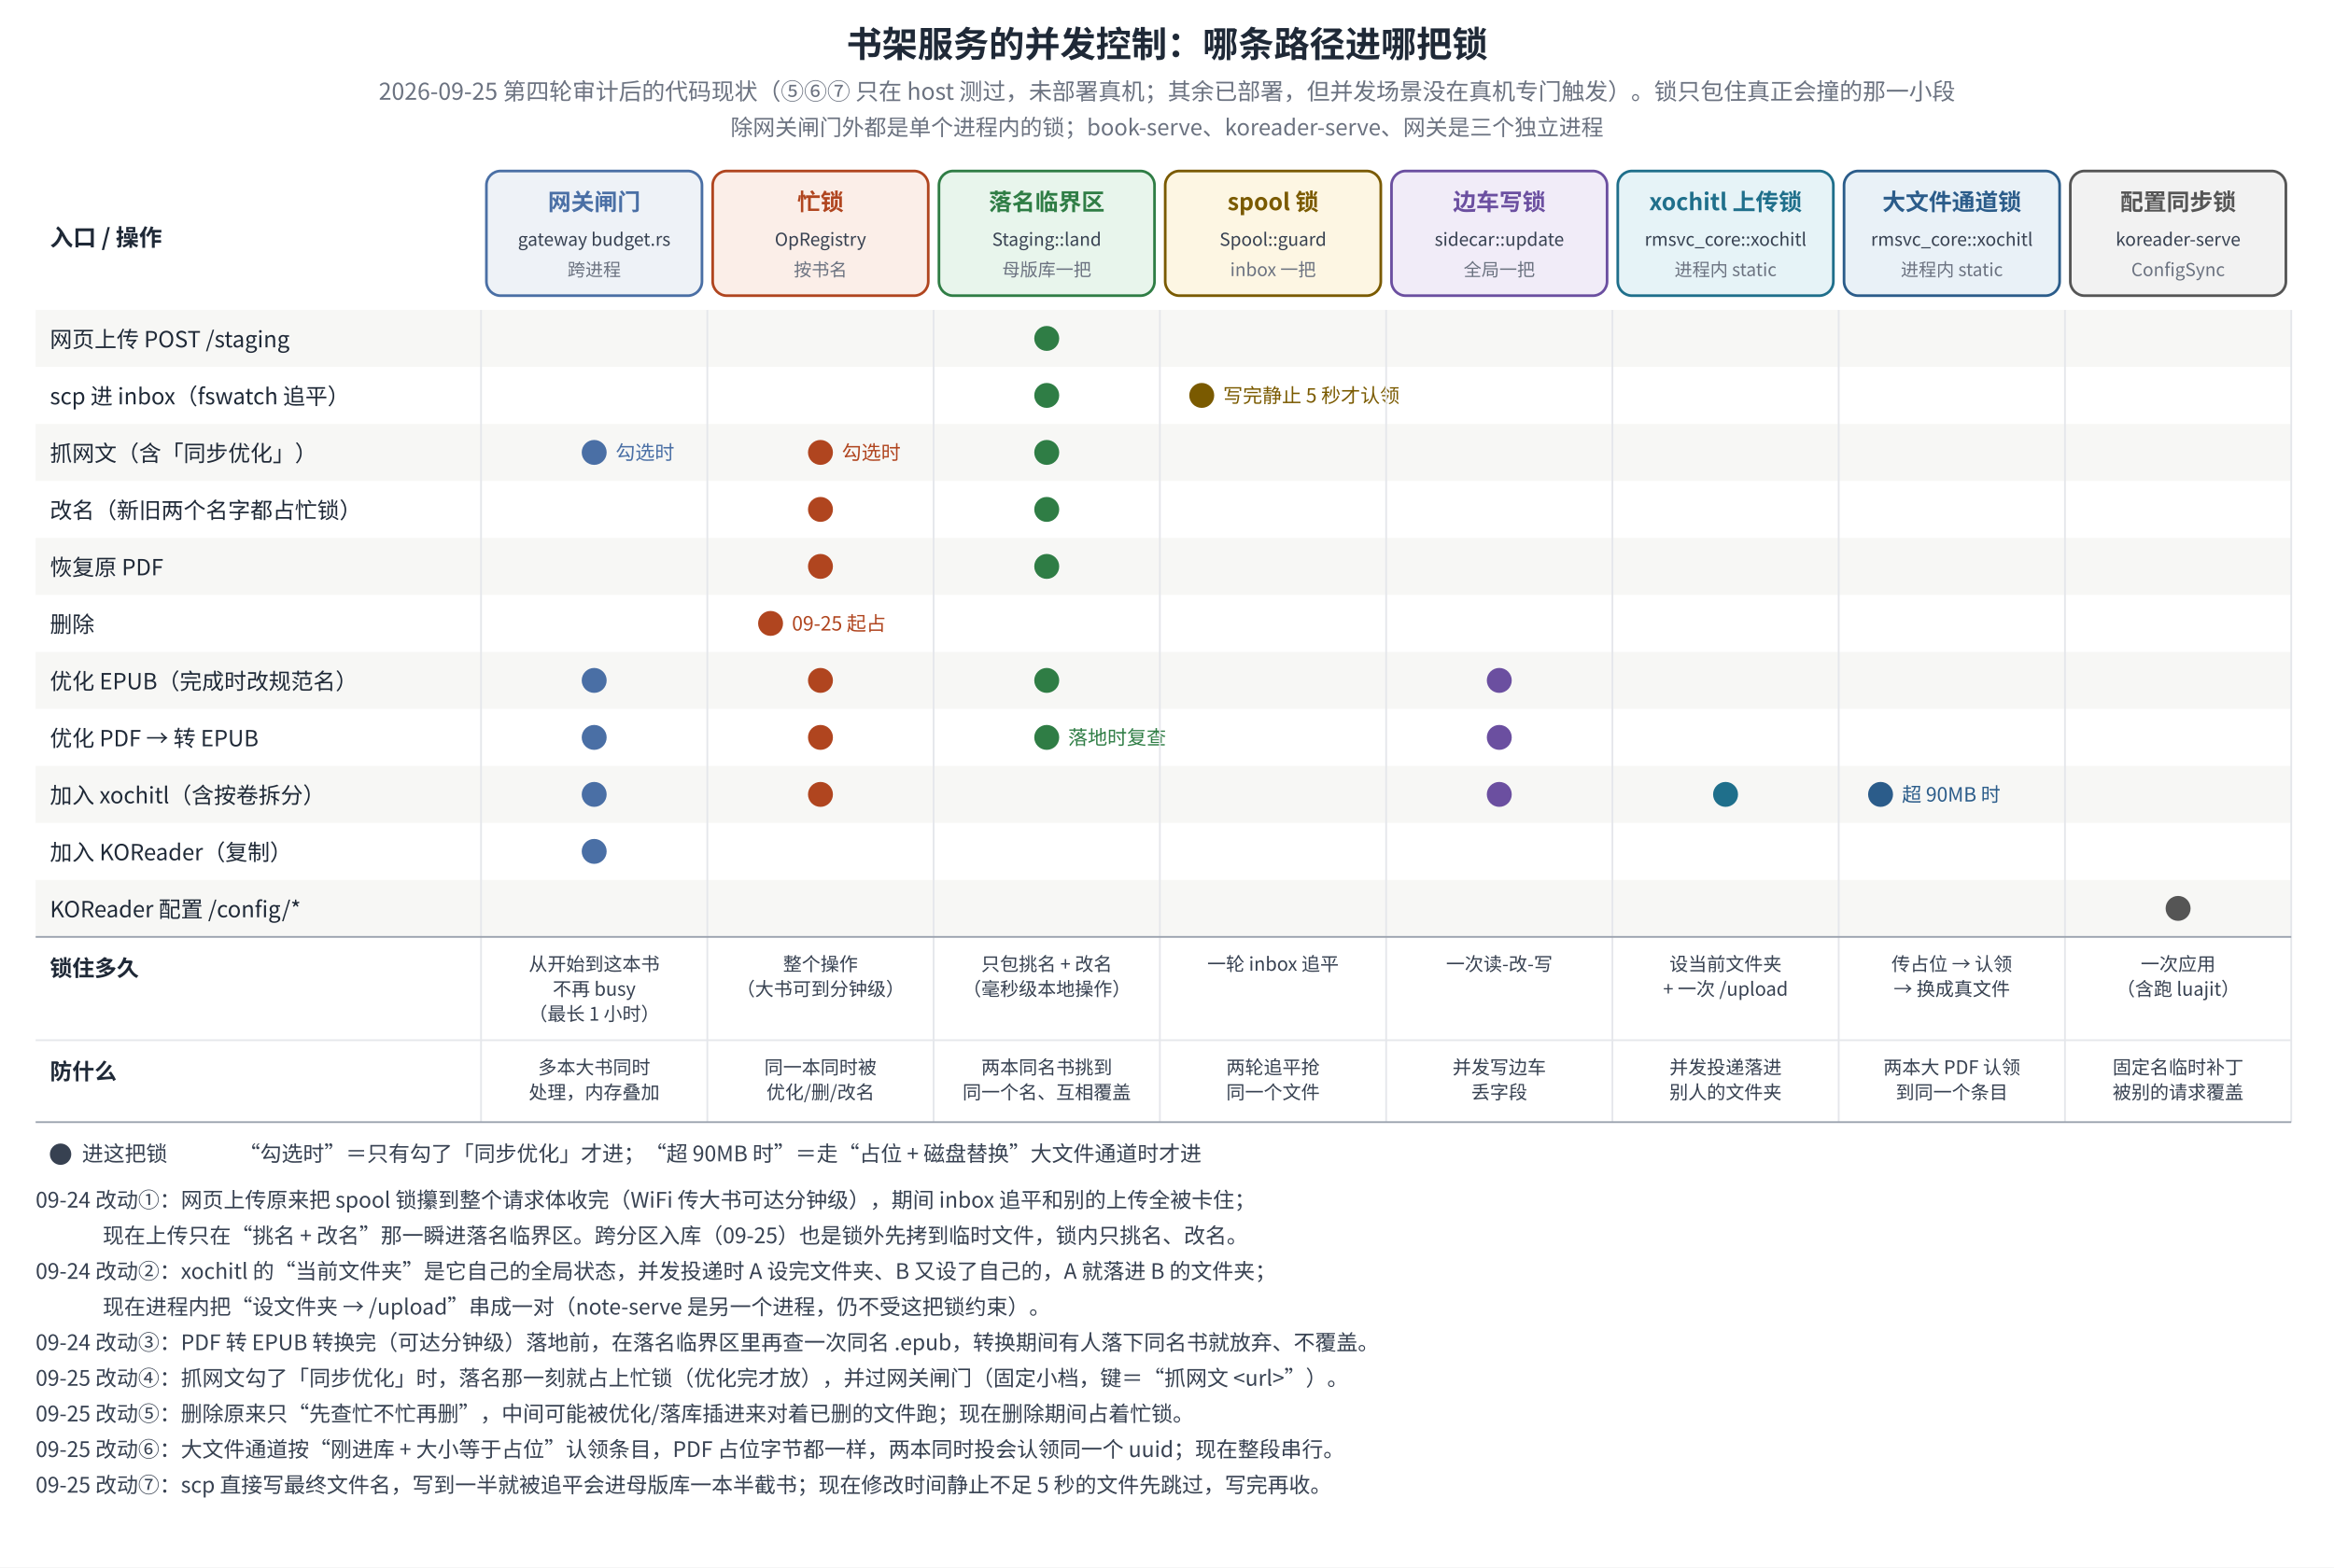
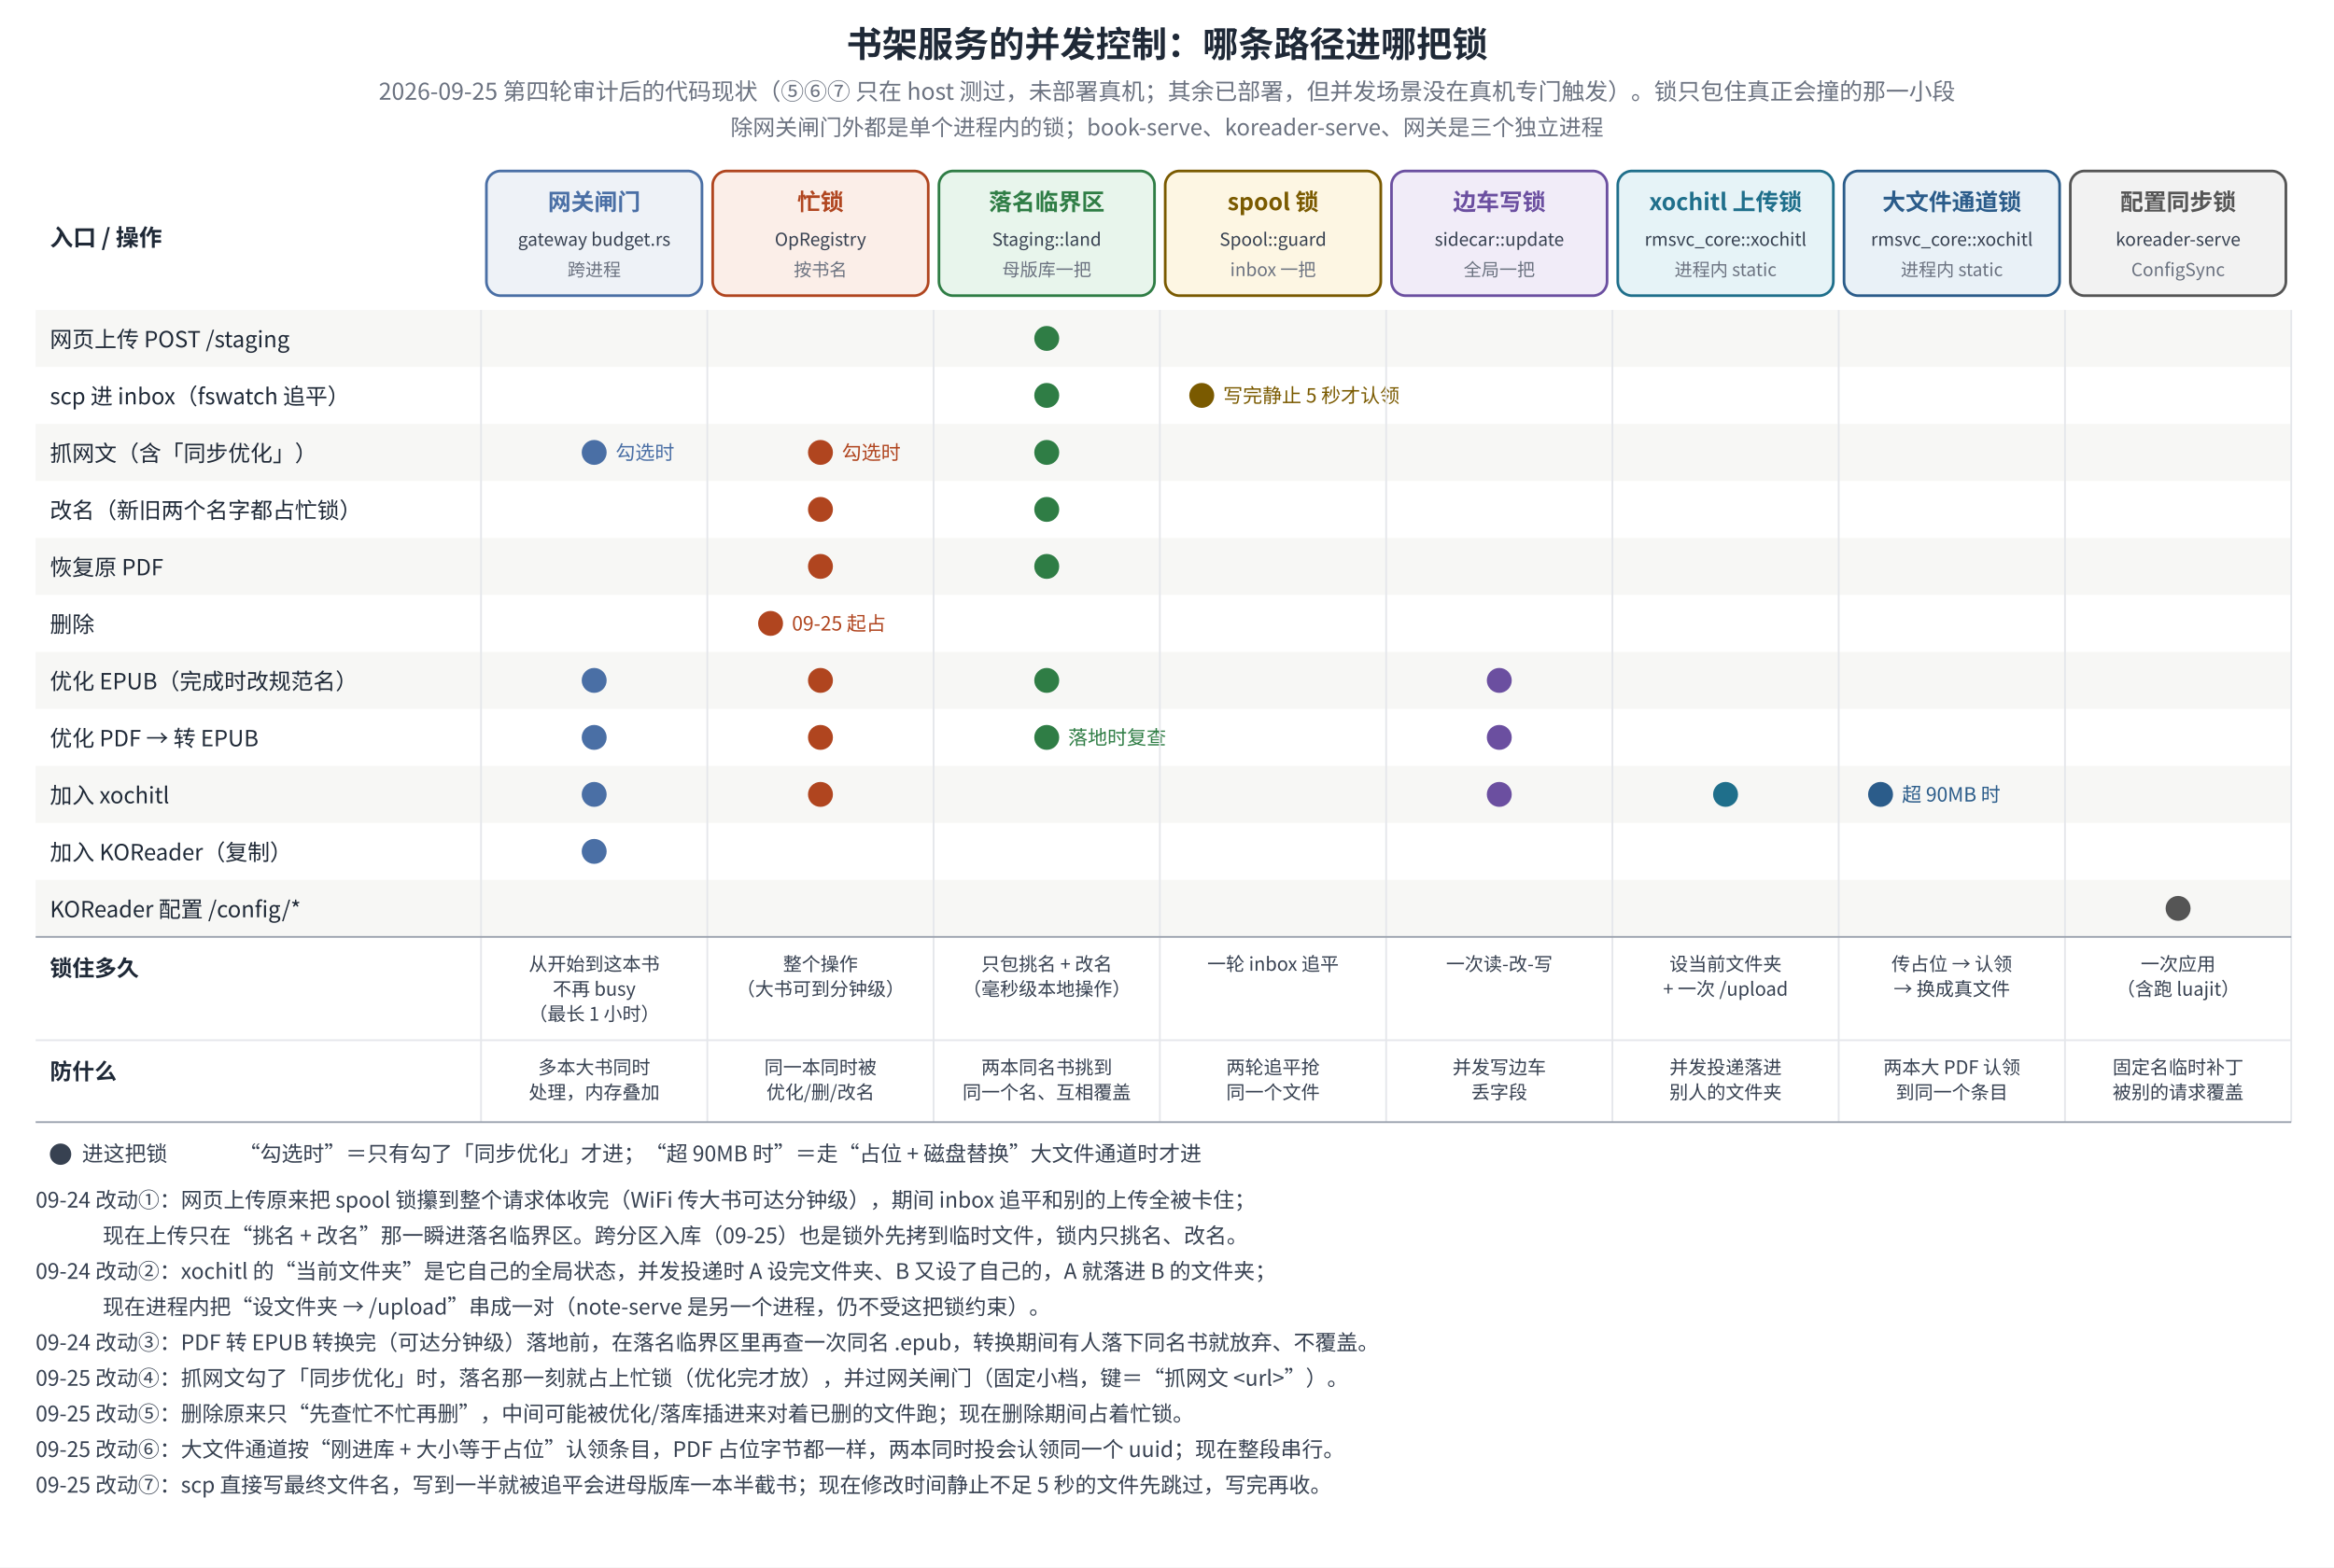
<svg xmlns="http://www.w3.org/2000/svg" width="1310" height="880" viewBox="0 0 1310 880" font-family="Noto Sans CJK SC, sans-serif">
  <rect width="1310" height="880" fill="#ffffff" />
  <text x="655.0" y="32" text-anchor="middle" font-size="20" font-weight="bold" fill="#1f2937">书架服务的并发控制：哪条路径进哪把锁</text>
  <text x="655.0" y="56" text-anchor="middle" font-size="13" fill="#6b7280">2026-09-25 第四轮审计后的代码现状（⑤⑥⑦ 只在 host 测过，未部署真机；其余已部署，但并发场景没在真机专门触发）。锁只包住真正会撞的那一小段</text>
  <text x="655.0" y="76" text-anchor="middle" font-size="12.5" fill="#6b7280">除网关闸门外都是单个进程内的锁；book-serve、koreader-serve、网关是三个独立进程</text>
  <rect x="273" y="96" width="121" height="70" rx="8" fill="#eef2f7" stroke="#4a6fa5" stroke-width="1.5" />
  <text x="333.5" y="118" text-anchor="middle" font-size="13" font-weight="bold" fill="#4a6fa5">网关闸门</text>
  <text x="333.5" y="138" text-anchor="middle" font-size="10" fill="#374151">gateway budget.rs</text>
  <text x="333.5" y="155" text-anchor="middle" font-size="10" fill="#6b7280">跨进程</text>
  <rect x="400" y="96" width="121" height="70" rx="8" fill="#fbeee8" stroke="#b0451f" stroke-width="1.5" />
  <text x="460.5" y="118" text-anchor="middle" font-size="13" font-weight="bold" fill="#b0451f">忙锁</text>
  <text x="460.5" y="138" text-anchor="middle" font-size="10" fill="#374151">OpRegistry</text>
  <text x="460.5" y="155" text-anchor="middle" font-size="10" fill="#6b7280">按书名</text>
  <rect x="527" y="96" width="121" height="70" rx="8" fill="#e8f5ec" stroke="#2f7d45" stroke-width="1.5" />
  <text x="587.5" y="118" text-anchor="middle" font-size="13" font-weight="bold" fill="#2f7d45">落名临界区</text>
  <text x="587.5" y="138" text-anchor="middle" font-size="10" fill="#374151">Staging::land</text>
  <text x="587.5" y="155" text-anchor="middle" font-size="10" fill="#6b7280">母版库一把</text>
  <rect x="654" y="96" width="121" height="70" rx="8" fill="#fdf6e3" stroke="#7a5a00" stroke-width="1.5" />
  <text x="714.5" y="118" text-anchor="middle" font-size="13" font-weight="bold" fill="#7a5a00">spool 锁</text>
  <text x="714.5" y="138" text-anchor="middle" font-size="10" fill="#374151">Spool::guard</text>
  <text x="714.5" y="155" text-anchor="middle" font-size="10" fill="#6b7280">inbox 一把</text>
  <rect x="781" y="96" width="121" height="70" rx="8" fill="#f1ecf8" stroke="#6b4fa0" stroke-width="1.5" />
  <text x="841.5" y="118" text-anchor="middle" font-size="13" font-weight="bold" fill="#6b4fa0">边车写锁</text>
  <text x="841.5" y="138" text-anchor="middle" font-size="10" fill="#374151">sidecar::update</text>
  <text x="841.5" y="155" text-anchor="middle" font-size="10" fill="#6b7280">全局一把</text>
  <rect x="908" y="96" width="121" height="70" rx="8" fill="#e6f3f7" stroke="#1f6f8b" stroke-width="1.5" />
  <text x="968.5" y="118" text-anchor="middle" font-size="13" font-weight="bold" fill="#1f6f8b">xochitl 上传锁</text>
  <text x="968.5" y="138" text-anchor="middle" font-size="10" fill="#374151">rmsvc_core::xochitl</text>
  <text x="968.5" y="155" text-anchor="middle" font-size="10" fill="#6b7280">进程内 static</text>
  <rect x="1035" y="96" width="121" height="70" rx="8" fill="#e9f1f7" stroke="#2b5c8a" stroke-width="1.5" />
  <text x="1095.5" y="118" text-anchor="middle" font-size="13" font-weight="bold" fill="#2b5c8a">大文件通道锁</text>
  <text x="1095.5" y="138" text-anchor="middle" font-size="10" fill="#374151">rmsvc_core::xochitl</text>
  <text x="1095.5" y="155" text-anchor="middle" font-size="10" fill="#6b7280">进程内 static</text>
  <rect x="1162" y="96" width="121" height="70" rx="8" fill="#f2f2f2" stroke="#555555" stroke-width="1.5" />
  <text x="1222.5" y="118" text-anchor="middle" font-size="13" font-weight="bold" fill="#555555">配置同步锁</text>
  <text x="1222.5" y="138" text-anchor="middle" font-size="10" fill="#374151">koreader-serve</text>
  <text x="1222.5" y="155" text-anchor="middle" font-size="10" fill="#6b7280">ConfigSync</text>
  <text x="28" y="138" font-size="13" font-weight="bold" fill="#1f2937">入口 / 操作</text>
  <rect x="20" y="174" width="1266" height="32" fill="#f7f7f5" />
  <text x="28" y="195" font-size="12.5" fill="#1f2937">网页上传  POST /staging</text>
  <circle cx="587.5" cy="190" r="7" fill="#2f7d45" />
  <text x="28" y="227" font-size="12.5" fill="#1f2937">scp 进 inbox（fswatch 追平）</text>
  <circle cx="587.5" cy="222" r="7" fill="#2f7d45" />
  <circle cx="674.5" cy="222" r="7" fill="#7a5a00" />
  <text x="686.5" y="226" font-size="11" fill="#7a5a00">写完静止 5 秒才认领</text>
  <rect x="20" y="238" width="1266" height="32" fill="#f7f7f5" />
  <text x="28" y="259" font-size="12.5" fill="#1f2937">抓网文（含「同步优化」）</text>
  <circle cx="333.5" cy="254" r="7" fill="#4a6fa5" />
  <text x="345.5" y="258" font-size="11" fill="#4a6fa5">勾选时</text>
  <circle cx="460.5" cy="254" r="7" fill="#b0451f" />
  <text x="472.5" y="258" font-size="11" fill="#b0451f">勾选时</text>
  <circle cx="587.5" cy="254" r="7" fill="#2f7d45" />
  <text x="28" y="291" font-size="12.5" fill="#1f2937">改名（新旧两个名字都占忙锁）</text>
  <circle cx="460.5" cy="286" r="7" fill="#b0451f" />
  <circle cx="587.5" cy="286" r="7" fill="#2f7d45" />
  <rect x="20" y="302" width="1266" height="32" fill="#f7f7f5" />
  <text x="28" y="323" font-size="12.5" fill="#1f2937">恢复原 PDF</text>
  <circle cx="460.5" cy="318" r="7" fill="#b0451f" />
  <circle cx="587.5" cy="318" r="7" fill="#2f7d45" />
  <text x="28" y="355" font-size="12.5" fill="#1f2937">删除</text>
  <circle cx="432.5" cy="350" r="7" fill="#b0451f" />
  <text x="444.5" y="354" font-size="11" fill="#b0451f">09-25 起占</text>
  <rect x="20" y="366" width="1266" height="32" fill="#f7f7f5" />
  <text x="28" y="387" font-size="12.5" fill="#1f2937">优化 EPUB（完成时改规范名）</text>
  <circle cx="333.5" cy="382" r="7" fill="#4a6fa5" />
  <circle cx="460.5" cy="382" r="7" fill="#b0451f" />
  <circle cx="587.5" cy="382" r="7" fill="#2f7d45" />
  <circle cx="841.5" cy="382" r="7" fill="#6b4fa0" />
  <text x="28" y="419" font-size="12.5" fill="#1f2937">优化 PDF → 转 EPUB</text>
  <circle cx="333.5" cy="414" r="7" fill="#4a6fa5" />
  <circle cx="460.5" cy="414" r="7" fill="#b0451f" />
  <circle cx="587.5" cy="414" r="7" fill="#2f7d45" />
  <text x="599.5" y="418" font-size="11" fill="#2f7d45">落地时复查</text>
  <circle cx="841.5" cy="414" r="7" fill="#6b4fa0" />
  <rect x="20" y="430" width="1266" height="32" fill="#f7f7f5" />
-   <text x="28" y="451" font-size="12.5" fill="#1f2937">加入 xochitl（含按卷拆分）</text>
+   <text x="28" y="451" font-size="12.5" fill="#1f2937">加入 xochitl</text>
  <circle cx="333.5" cy="446" r="7" fill="#4a6fa5" />
  <circle cx="460.5" cy="446" r="7" fill="#b0451f" />
  <circle cx="841.5" cy="446" r="7" fill="#6b4fa0" />
  <circle cx="968.5" cy="446" r="7" fill="#1f6f8b" />
  <circle cx="1055.5" cy="446" r="7" fill="#2b5c8a" />
  <text x="1067.5" y="450" font-size="11" fill="#2b5c8a">超 90MB 时</text>
  <text x="28" y="483" font-size="12.5" fill="#1f2937">加入 KOReader（复制）</text>
  <circle cx="333.5" cy="478" r="7" fill="#4a6fa5" />
  <rect x="20" y="494" width="1266" height="32" fill="#f7f7f5" />
  <text x="28" y="515" font-size="12.5" fill="#1f2937">KOReader 配置 /config/*</text>
  <circle cx="1222.5" cy="510" r="7" fill="#555555" />
  <line x1="270" y1="174" x2="270" y2="630" stroke="#e5e7eb" />
  <line x1="397" y1="174" x2="397" y2="630" stroke="#e5e7eb" />
  <line x1="524" y1="174" x2="524" y2="630" stroke="#e5e7eb" />
  <line x1="651" y1="174" x2="651" y2="630" stroke="#e5e7eb" />
  <line x1="778" y1="174" x2="778" y2="630" stroke="#e5e7eb" />
  <line x1="905" y1="174" x2="905" y2="630" stroke="#e5e7eb" />
  <line x1="1032" y1="174" x2="1032" y2="630" stroke="#e5e7eb" />
  <line x1="1159" y1="174" x2="1159" y2="630" stroke="#e5e7eb" />
  <line x1="1286" y1="174" x2="1286" y2="630" stroke="#e5e7eb" />
  <line x1="20" y1="526" x2="1286" y2="526" stroke="#9ca3af" />
  <text x="28" y="548" font-size="12.5" font-weight="bold" fill="#1f2937">锁住多久</text>
  <text x="333.5" y="545" text-anchor="middle" font-size="10.5" fill="#374151">从开始到这本书</text>
  <text x="333.5" y="559" text-anchor="middle" font-size="10.5" fill="#374151">不再 busy</text>
  <text x="333.5" y="573" text-anchor="middle" font-size="10.5" fill="#374151">（最长 1 小时）</text>
  <text x="460.5" y="545" text-anchor="middle" font-size="10.5" fill="#374151">整个操作</text>
  <text x="460.5" y="559" text-anchor="middle" font-size="10.5" fill="#374151">（大书可到分钟级）</text>
  <text x="587.5" y="545" text-anchor="middle" font-size="10.5" fill="#374151">只包挑名 + 改名</text>
  <text x="587.5" y="559" text-anchor="middle" font-size="10.5" fill="#374151">（毫秒级本地操作）</text>
  <text x="714.5" y="545" text-anchor="middle" font-size="10.5" fill="#374151">一轮 inbox 追平</text>
  <text x="841.5" y="545" text-anchor="middle" font-size="10.5" fill="#374151">一次读-改-写</text>
  <text x="968.5" y="545" text-anchor="middle" font-size="10.5" fill="#374151">设当前文件夹</text>
  <text x="968.5" y="559" text-anchor="middle" font-size="10.5" fill="#374151">+ 一次 /upload</text>
  <text x="1095.5" y="545" text-anchor="middle" font-size="10.5" fill="#374151">传占位 → 认领</text>
  <text x="1095.5" y="559" text-anchor="middle" font-size="10.5" fill="#374151">→ 换成真文件</text>
  <text x="1222.5" y="545" text-anchor="middle" font-size="10.5" fill="#374151">一次应用</text>
  <text x="1222.5" y="559" text-anchor="middle" font-size="10.5" fill="#374151">（含跑 luajit）</text>
  <line x1="20" y1="584" x2="1286" y2="584" stroke="#e5e7eb" />
  <text x="28" y="606" font-size="12.5" font-weight="bold" fill="#1f2937">防什么</text>
  <text x="333.5" y="603" text-anchor="middle" font-size="10.5" fill="#374151">多本大书同时</text>
  <text x="333.5" y="617" text-anchor="middle" font-size="10.5" fill="#374151">处理，内存叠加</text>
  <text x="460.5" y="603" text-anchor="middle" font-size="10.5" fill="#374151">同一本同时被</text>
  <text x="460.5" y="617" text-anchor="middle" font-size="10.5" fill="#374151">优化/删/改名</text>
  <text x="587.5" y="603" text-anchor="middle" font-size="10.5" fill="#374151">两本同名书挑到</text>
  <text x="587.5" y="617" text-anchor="middle" font-size="10.5" fill="#374151">同一个名、互相覆盖</text>
  <text x="714.5" y="603" text-anchor="middle" font-size="10.5" fill="#374151">两轮追平抢</text>
  <text x="714.5" y="617" text-anchor="middle" font-size="10.5" fill="#374151">同一个文件</text>
  <text x="841.5" y="603" text-anchor="middle" font-size="10.5" fill="#374151">并发写边车</text>
  <text x="841.5" y="617" text-anchor="middle" font-size="10.5" fill="#374151">丢字段</text>
  <text x="968.5" y="603" text-anchor="middle" font-size="10.5" fill="#374151">并发投递落进</text>
  <text x="968.5" y="617" text-anchor="middle" font-size="10.5" fill="#374151">别人的文件夹</text>
  <text x="1095.5" y="603" text-anchor="middle" font-size="10.5" fill="#374151">两本大 PDF 认领</text>
  <text x="1095.5" y="617" text-anchor="middle" font-size="10.5" fill="#374151">到同一个条目</text>
  <text x="1222.5" y="603" text-anchor="middle" font-size="10.5" fill="#374151">固定名临时补丁</text>
  <text x="1222.5" y="617" text-anchor="middle" font-size="10.5" fill="#374151">被别的请求覆盖</text>
  <line x1="20" y1="630" x2="1286" y2="630" stroke="#9ca3af" />
  <circle cx="34" cy="648" r="6" fill="#374151" />
  <text x="46" y="652" font-size="12" fill="#374151">进这把锁</text>
  <text x="134" y="652" font-size="12" fill="#374151">“勾选时”＝只有勾了「同步优化」才进；“超 90MB 时”＝走“占位 + 磁盘替换”大文件通道时才进</text>
  <text x="20" y="678" font-size="12" fill="#374151" xml:space="preserve">09-24 改动①：网页上传原来把 spool 锁攥到整个请求体收完（WiFi 传大书可达分钟级），期间 inbox 追平和别的上传全被卡住；</text>
  <text x="20" y="698" font-size="12" fill="#374151" xml:space="preserve">              现在上传只在“挑名 + 改名”那一瞬进落名临界区。跨分区入库（09-25）也是锁外先拷到临时文件，锁内只挑名、改名。</text>
  <text x="20" y="718" font-size="12" fill="#374151" xml:space="preserve">09-24 改动②：xochitl 的“当前文件夹”是它自己的全局状态，并发投递时 A 设完文件夹、B 又设了自己的，A 就落进 B 的文件夹；</text>
  <text x="20" y="738" font-size="12" fill="#374151" xml:space="preserve">              现在进程内把“设文件夹 → /upload”串成一对（note-serve 是另一个进程，仍不受这把锁约束）。</text>
  <text x="20" y="758" font-size="12" fill="#374151" xml:space="preserve">09-24 改动③：PDF 转 EPUB 转换完（可达分钟级）落地前，在落名临界区里再查一次同名 .epub，转换期间有人落下同名书就放弃、不覆盖。</text>
  <text x="20" y="778" font-size="12" fill="#374151" xml:space="preserve">09-25 改动④：抓网文勾了「同步优化」时，落名那一刻就占上忙锁（优化完才放），并过网关闸门（固定小档，键＝“抓网文 &lt;url&gt;”）。</text>
  <text x="20" y="798" font-size="12" fill="#374151" xml:space="preserve">09-25 改动⑤：删除原来只“先查忙不忙再删”，中间可能被优化/落库插进来对着已删的文件跑；现在删除期间占着忙锁。</text>
  <text x="20" y="818" font-size="12" fill="#374151" xml:space="preserve">09-25 改动⑥：大文件通道按“刚进库 + 大小等于占位”认领条目，PDF 占位字节都一样，两本同时投会认领同一个 uuid；现在整段串行。</text>
  <text x="20" y="838" font-size="12" fill="#374151" xml:space="preserve">09-25 改动⑦：scp 直接写最终文件名，写到一半就被追平会进母版库一本半截书；现在修改时间静止不足 5 秒的文件先跳过，写完再收。</text>
</svg>
